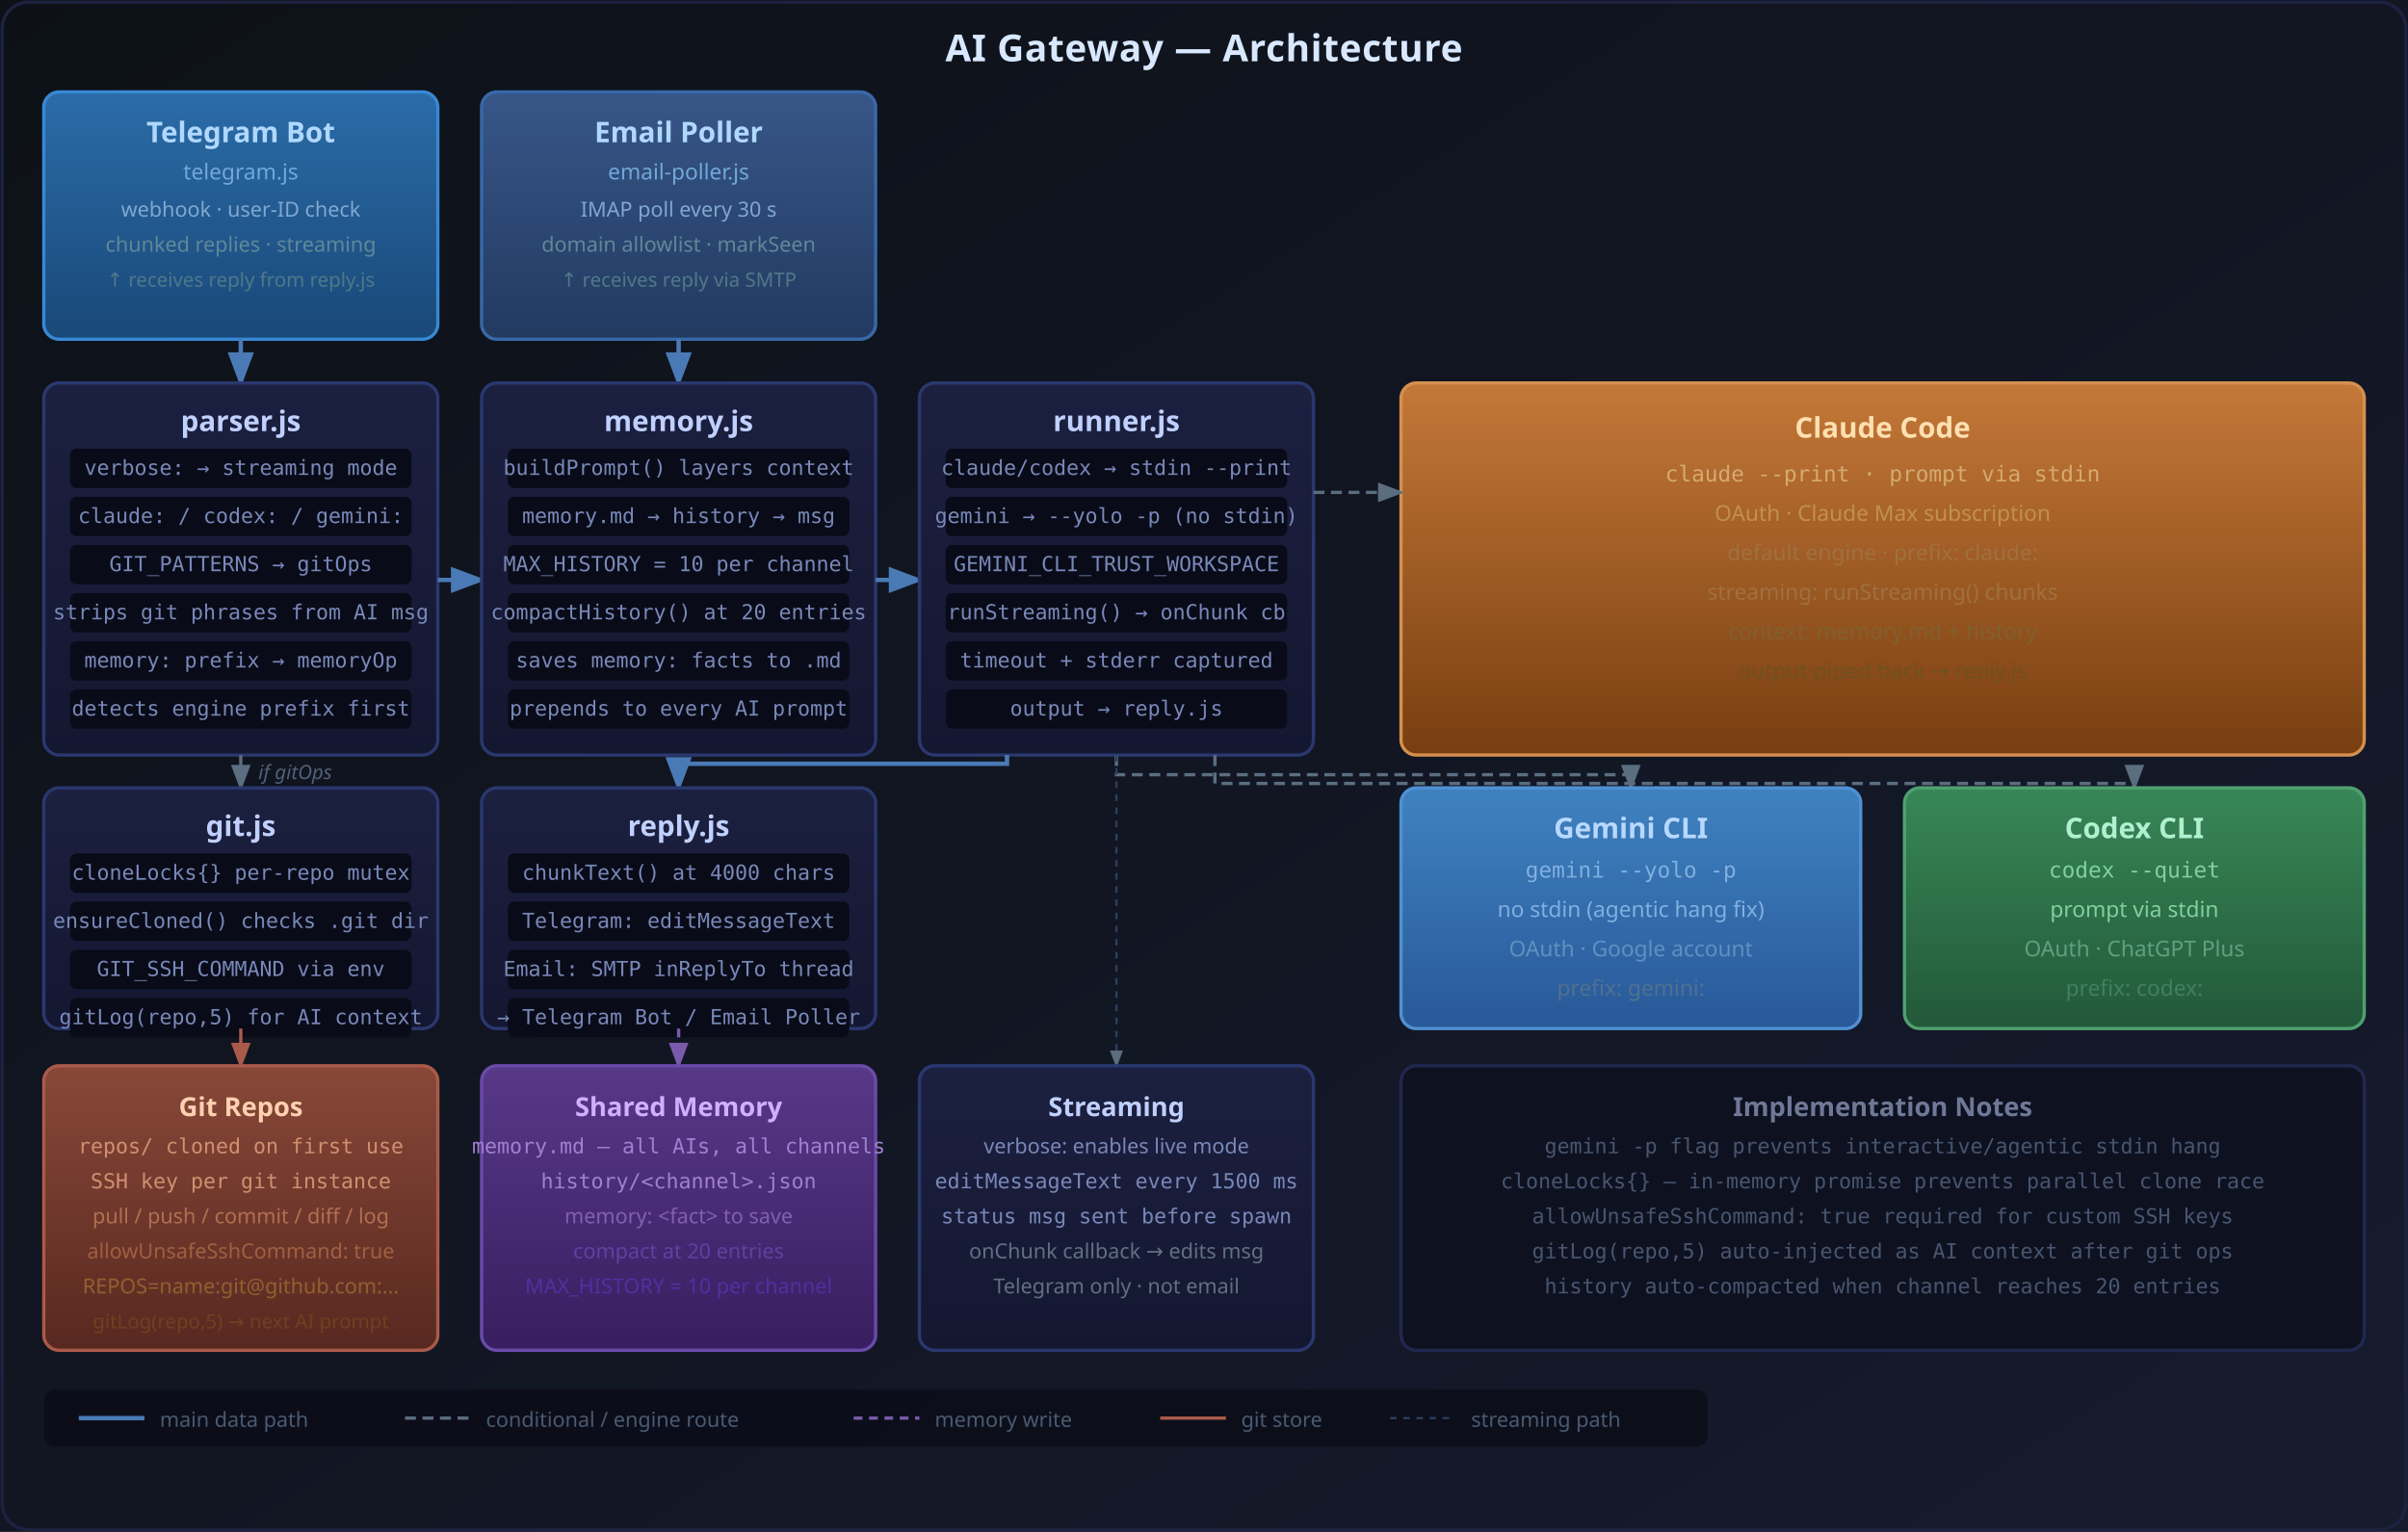
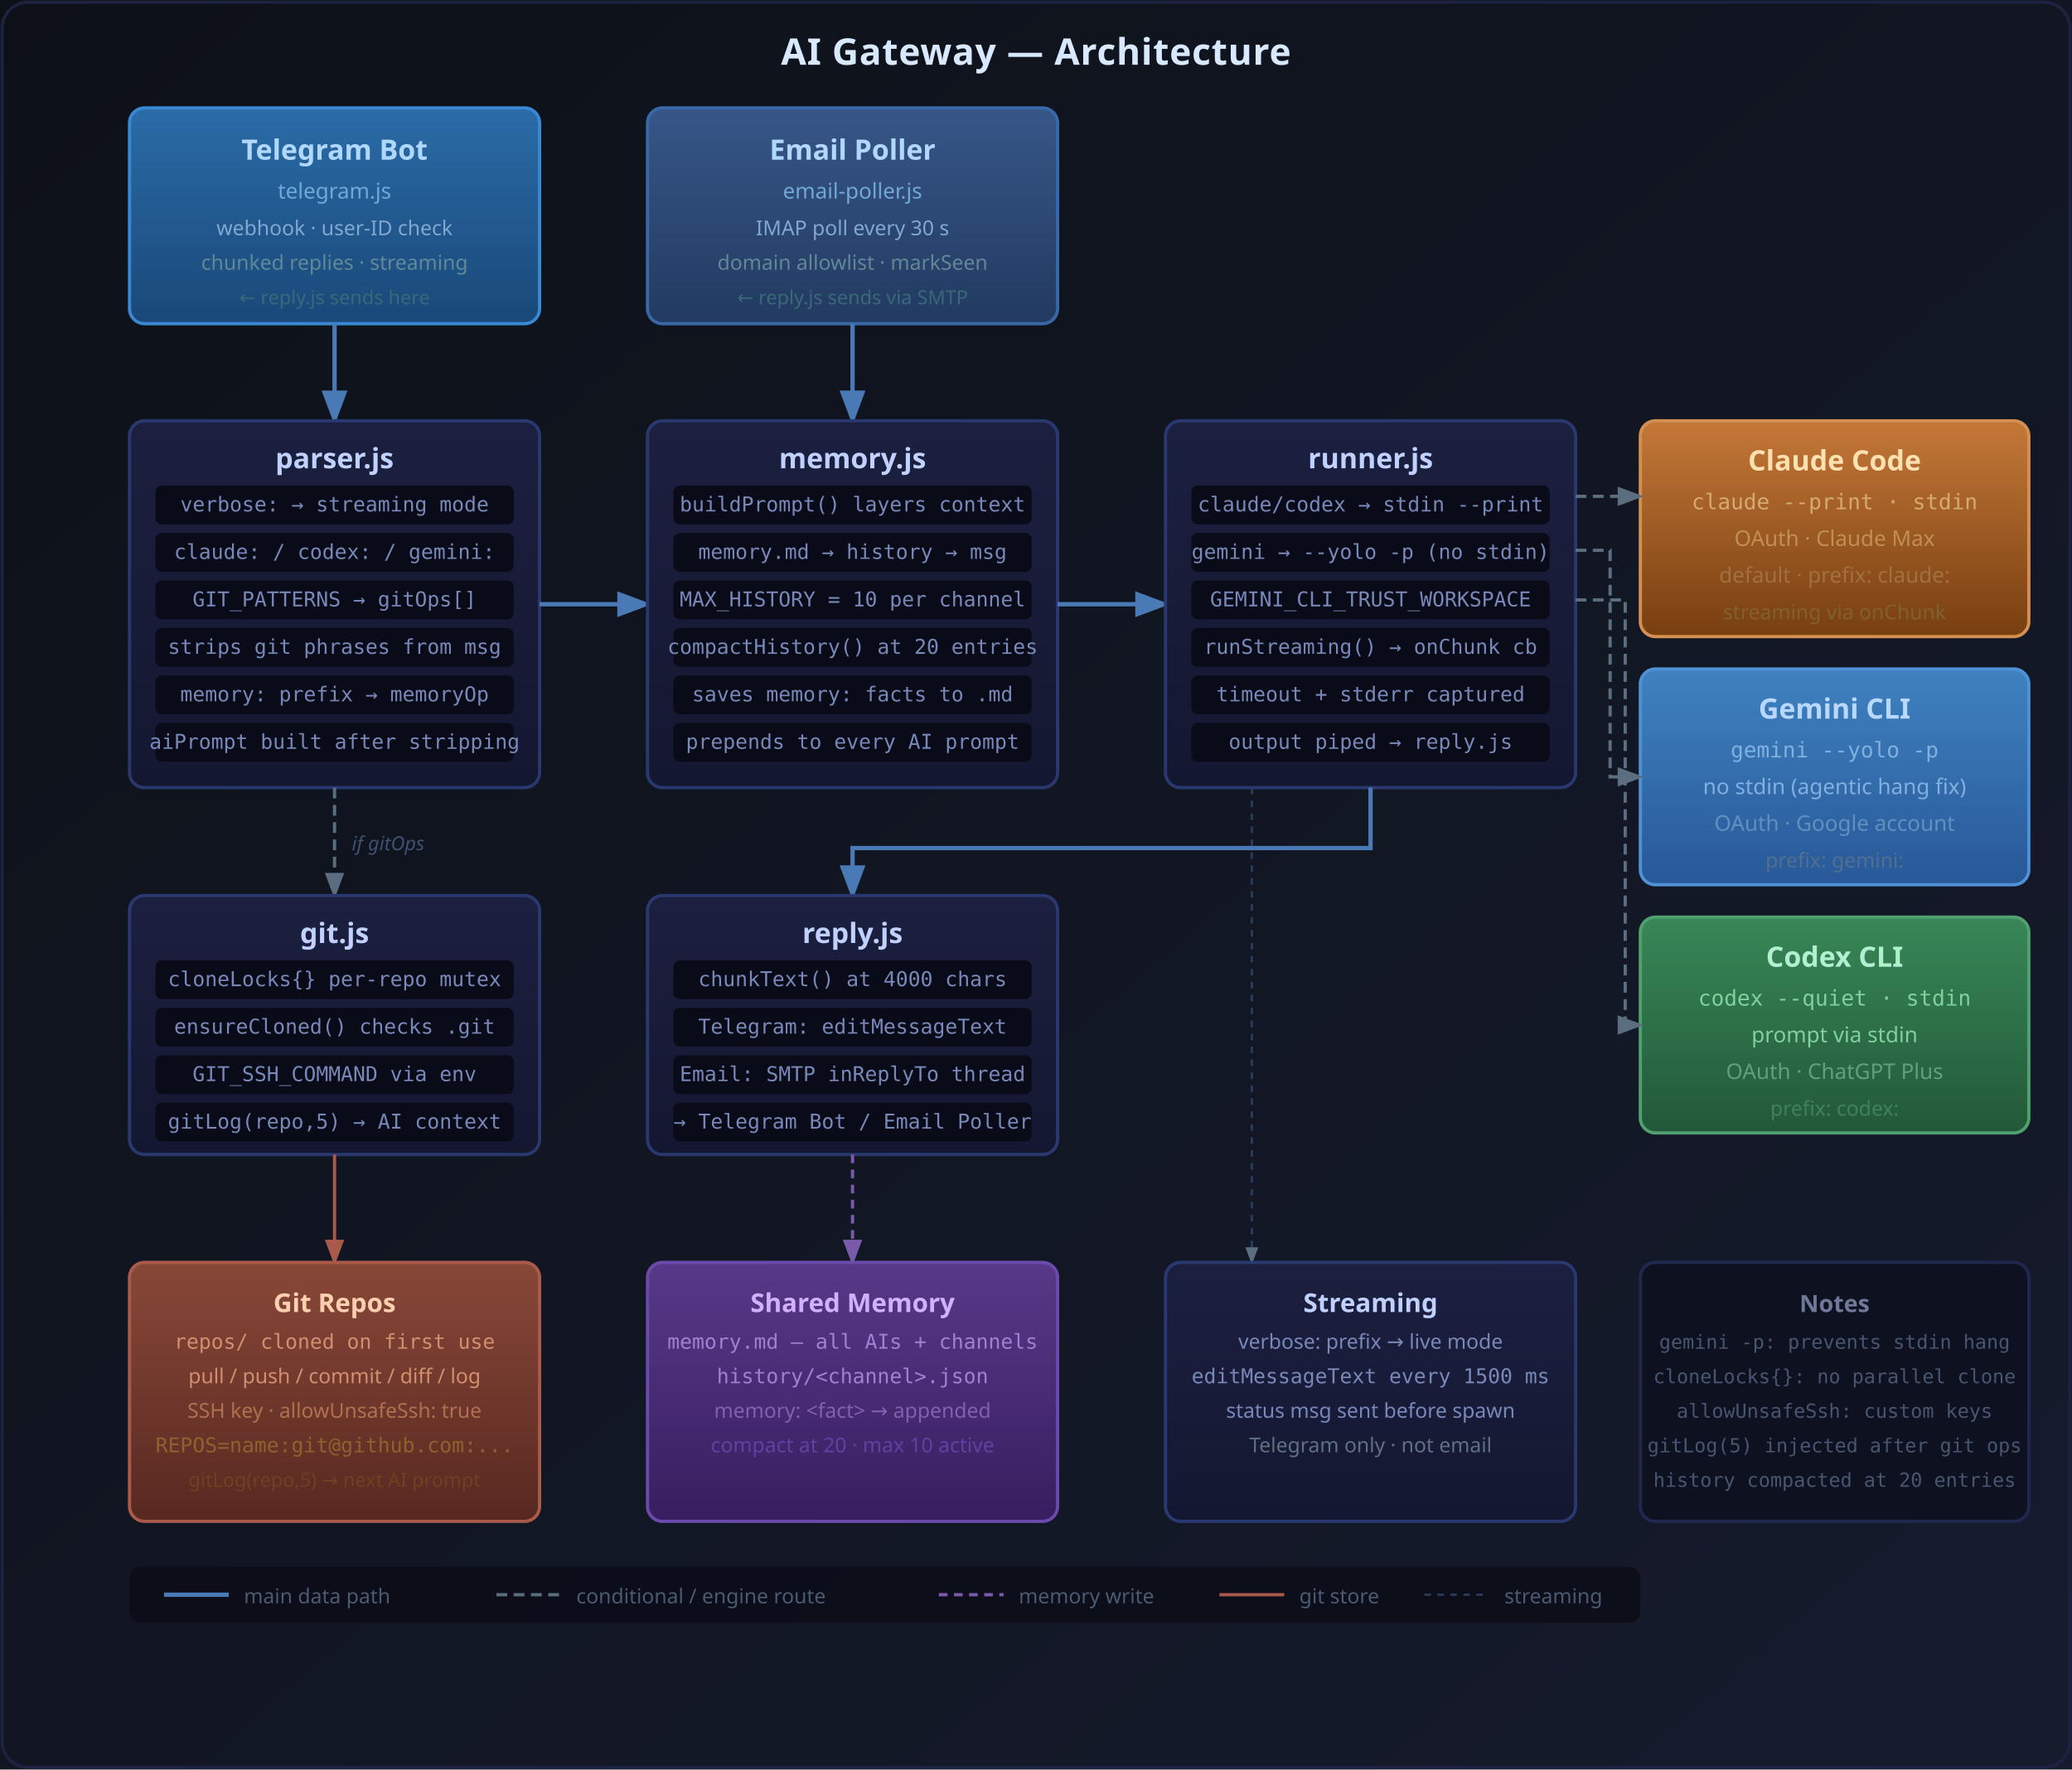
- <svg xmlns="http://www.w3.org/2000/svg" width="1100" height="700" viewBox="0 0 1100 700" font-family="'Segoe UI', system-ui, sans-serif">
+ <svg xmlns="http://www.w3.org/2000/svg" width="960" height="820" viewBox="0 0 960 820" font-family="'Segoe UI', system-ui, sans-serif">
  <defs>
    <linearGradient id="bgG" x1="0%" y1="0%" x2="100%" y2="100%">
      <stop offset="0%" stop-color="#0d1117" />
      <stop offset="100%" stop-color="#161b2e" />
    </linearGradient>
    <linearGradient id="teleG" x1="0%" y1="0%" x2="0%" y2="100%">
      <stop offset="0%" stop-color="#2b6ca8" />
      <stop offset="100%" stop-color="#194878" />
    </linearGradient>
    <linearGradient id="emailG" x1="0%" y1="0%" x2="0%" y2="100%">
      <stop offset="0%" stop-color="#375688" />
      <stop offset="100%" stop-color="#223a60" />
    </linearGradient>
    <linearGradient id="coreG" x1="0%" y1="0%" x2="0%" y2="100%">
      <stop offset="0%" stop-color="#1c2040" />
      <stop offset="100%" stop-color="#141730" />
    </linearGradient>
    <linearGradient id="claudeG" x1="0%" y1="0%" x2="0%" y2="100%">
      <stop offset="0%" stop-color="#c47838" />
      <stop offset="100%" stop-color="#783e10" />
    </linearGradient>
    <linearGradient id="geminiG" x1="0%" y1="0%" x2="0%" y2="100%">
      <stop offset="0%" stop-color="#3f82c0" />
      <stop offset="100%" stop-color="#285898" />
    </linearGradient>
    <linearGradient id="codexG" x1="0%" y1="0%" x2="0%" y2="100%">
      <stop offset="0%" stop-color="#388758" />
      <stop offset="100%" stop-color="#225838" />
    </linearGradient>
    <linearGradient id="memG" x1="0%" y1="0%" x2="0%" y2="100%">
      <stop offset="0%" stop-color="#583888" />
      <stop offset="100%" stop-color="#381e60" />
    </linearGradient>
    <linearGradient id="gitG" x1="0%" y1="0%" x2="0%" y2="100%">
      <stop offset="0%" stop-color="#884838" />
      <stop offset="100%" stop-color="#582820" />
    </linearGradient>
    <marker id="ab" markerWidth="8" markerHeight="6" refX="7" refY="3" orient="auto">
      <path d="M0,0 L0,6 L8,3 z" fill="#4a7ab5" />
    </marker>
    <marker id="ag" markerWidth="8" markerHeight="6" refX="7" refY="3" orient="auto">
      <path d="M0,0 L0,6 L8,3 z" fill="#5a6e80" />
    </marker>
    <marker id="apur" markerWidth="8" markerHeight="6" refX="7" refY="3" orient="auto">
      <path d="M0,0 L0,6 L8,3 z" fill="#7a5aaa" />
    </marker>
    <marker id="ared" markerWidth="8" markerHeight="6" refX="7" refY="3" orient="auto">
      <path d="M0,0 L0,6 L8,3 z" fill="#aa5a4a" />
    </marker>
  </defs>
-   <rect width="1100" height="700" fill="url(#bgG)" />
-   <rect x="1" y="1" width="1098" height="698" rx="12" fill="none" stroke="#1c2240" stroke-width="1.5" />
-   <text x="550" y="28" text-anchor="middle" font-size="17" font-weight="700" fill="#d8e8ff" letter-spacing="0.3">AI Gateway — Architecture</text>
-   <rect x="20" y="42" width="180" height="113" rx="7" fill="url(#teleG)" stroke="#3888d4" stroke-width="1.5" />
-   <text x="110" y="65" text-anchor="middle" font-size="13" font-weight="700" fill="#b0d8ff">Telegram Bot</text>
-   <text x="110" y="82" text-anchor="middle" font-size="10" fill="#70a8d8">telegram.js</text>
-   <text x="110" y="99" text-anchor="middle" font-size="9.5" fill="#80a8d0">webhook · user-ID check</text>
-   <text x="110" y="115" text-anchor="middle" font-size="9.5" fill="#608898">chunked replies · streaming</text>
-   <text x="110" y="131" text-anchor="middle" font-size="9" fill="#507888">↑ receives reply from reply.js</text>
-   <rect x="220" y="42" width="180" height="113" rx="7" fill="url(#emailG)" stroke="#3868a8" stroke-width="1.5" />
-   <text x="310" y="65" text-anchor="middle" font-size="13" font-weight="700" fill="#b0d8ff">Email Poller</text>
-   <text x="310" y="82" text-anchor="middle" font-size="10" fill="#70a8d8">email-poller.js</text>
-   <text x="310" y="99" text-anchor="middle" font-size="9.5" fill="#80a8d0">IMAP poll every 30 s</text>
-   <text x="310" y="115" text-anchor="middle" font-size="9.5" fill="#608898">domain allowlist · markSeen</text>
-   <text x="310" y="131" text-anchor="middle" font-size="9" fill="#507888">↑ receives reply via SMTP</text>
-   <line x1="110" y1="155" x2="110" y2="175" stroke="#4a7ab5" stroke-width="2" marker-end="url(#ab)" />
-   <line x1="310" y1="155" x2="310" y2="175" stroke="#4a7ab5" stroke-width="2" marker-end="url(#ab)" />
-   <rect x="20" y="175" width="180" height="170" rx="7" fill="url(#coreG)" stroke="#2a3870" stroke-width="1.5" />
-   <text x="110" y="197" text-anchor="middle" font-size="13" font-weight="700" fill="#c0d0ff">parser.js</text>
-   <rect x="32" y="205" width="156" height="18" rx="3" fill="#090b18" />
-   <text x="110" y="217" text-anchor="middle" font-size="9.5" fill="#7888b8" font-family="monospace">verbose: → streaming mode</text>
-   <rect x="32" y="227" width="156" height="18" rx="3" fill="#090b18" />
-   <text x="110" y="239" text-anchor="middle" font-size="9.5" fill="#7888b8" font-family="monospace">claude: / codex: / gemini:</text>
-   <rect x="32" y="249" width="156" height="18" rx="3" fill="#090b18" />
-   <text x="110" y="261" text-anchor="middle" font-size="9.5" fill="#7888b8" font-family="monospace">GIT_PATTERNS → gitOps</text>
-   <rect x="32" y="271" width="156" height="18" rx="3" fill="#090b18" />
-   <text x="110" y="283" text-anchor="middle" font-size="9.5" fill="#7888b8" font-family="monospace">strips git phrases from AI msg</text>
-   <rect x="32" y="293" width="156" height="18" rx="3" fill="#090b18" />
-   <text x="110" y="305" text-anchor="middle" font-size="9.5" fill="#7888b8" font-family="monospace">memory: prefix → memoryOp</text>
-   <rect x="32" y="315" width="156" height="18" rx="3" fill="#090b18" />
-   <text x="110" y="327" text-anchor="middle" font-size="9.5" fill="#7888b8" font-family="monospace">detects engine prefix first</text>
-   <line x1="200" y1="265" x2="220" y2="265" stroke="#4a7ab5" stroke-width="2" marker-end="url(#ab)" />
-   <rect x="220" y="175" width="180" height="170" rx="7" fill="url(#coreG)" stroke="#2a3870" stroke-width="1.5" />
-   <text x="310" y="197" text-anchor="middle" font-size="13" font-weight="700" fill="#c0d0ff">memory.js</text>
-   <rect x="232" y="205" width="156" height="18" rx="3" fill="#090b18" />
-   <text x="310" y="217" text-anchor="middle" font-size="9.5" fill="#7888b8" font-family="monospace">buildPrompt() layers context</text>
-   <rect x="232" y="227" width="156" height="18" rx="3" fill="#090b18" />
-   <text x="310" y="239" text-anchor="middle" font-size="9.5" fill="#7888b8" font-family="monospace">memory.md → history → msg</text>
-   <rect x="232" y="249" width="156" height="18" rx="3" fill="#090b18" />
-   <text x="310" y="261" text-anchor="middle" font-size="9.5" fill="#7888b8" font-family="monospace">MAX_HISTORY = 10 per channel</text>
-   <rect x="232" y="271" width="156" height="18" rx="3" fill="#090b18" />
-   <text x="310" y="283" text-anchor="middle" font-size="9.5" fill="#7888b8" font-family="monospace">compactHistory() at 20 entries</text>
-   <rect x="232" y="293" width="156" height="18" rx="3" fill="#090b18" />
-   <text x="310" y="305" text-anchor="middle" font-size="9.5" fill="#7888b8" font-family="monospace">saves memory: facts to .md</text>
-   <rect x="232" y="315" width="156" height="18" rx="3" fill="#090b18" />
-   <text x="310" y="327" text-anchor="middle" font-size="9.5" fill="#7888b8" font-family="monospace">prepends to every AI prompt</text>
-   <line x1="400" y1="265" x2="420" y2="265" stroke="#4a7ab5" stroke-width="2" marker-end="url(#ab)" />
-   <rect x="420" y="175" width="180" height="170" rx="7" fill="url(#coreG)" stroke="#2a3870" stroke-width="1.5" />
-   <text x="510" y="197" text-anchor="middle" font-size="13" font-weight="700" fill="#c0d0ff">runner.js</text>
-   <rect x="432" y="205" width="156" height="18" rx="3" fill="#090b18" />
-   <text x="510" y="217" text-anchor="middle" font-size="9.5" fill="#7888b8" font-family="monospace">claude/codex → stdin --print</text>
-   <rect x="432" y="227" width="156" height="18" rx="3" fill="#090b18" />
-   <text x="510" y="239" text-anchor="middle" font-size="9.5" fill="#7888b8" font-family="monospace">gemini → --yolo -p (no stdin)</text>
-   <rect x="432" y="249" width="156" height="18" rx="3" fill="#090b18" />
-   <text x="510" y="261" text-anchor="middle" font-size="9.5" fill="#7888b8" font-family="monospace">GEMINI_CLI_TRUST_WORKSPACE</text>
-   <rect x="432" y="271" width="156" height="18" rx="3" fill="#090b18" />
-   <text x="510" y="283" text-anchor="middle" font-size="9.5" fill="#7888b8" font-family="monospace">runStreaming() → onChunk cb</text>
-   <rect x="432" y="293" width="156" height="18" rx="3" fill="#090b18" />
-   <text x="510" y="305" text-anchor="middle" font-size="9.5" fill="#7888b8" font-family="monospace">timeout + stderr captured</text>
-   <rect x="432" y="315" width="156" height="18" rx="3" fill="#090b18" />
-   <text x="510" y="327" text-anchor="middle" font-size="9.5" fill="#7888b8" font-family="monospace">output → reply.js</text>
-   <rect x="640" y="175" width="440" height="170" rx="7" fill="url(#claudeG)" stroke="#d49050" stroke-width="1.5" />
-   <text x="860" y="200" text-anchor="middle" font-size="13" font-weight="700" fill="#ffe0b0">Claude Code</text>
-   <text x="860" y="220" text-anchor="middle" font-size="10" fill="#d4aa70" font-family="monospace">claude --print · prompt via stdin</text>
-   <text x="860" y="238" text-anchor="middle" font-size="10" fill="#c09050">OAuth · Claude Max subscription</text>
-   <text x="860" y="256" text-anchor="middle" font-size="10" fill="#a07040">default engine · prefix: claude:</text>
-   <text x="860" y="274" text-anchor="middle" font-size="10" fill="#a07040">streaming: runStreaming() chunks</text>
-   <text x="860" y="292" text-anchor="middle" font-size="10" fill="#806030">context: memory.md + history</text>
-   <text x="860" y="310" text-anchor="middle" font-size="10" fill="#705020">output piped back → reply.js</text>
-   <line x1="600" y1="225" x2="640" y2="225" stroke="#5a6e80" stroke-width="1.5" stroke-dasharray="5,3" marker-end="url(#ag)" />
-   <polyline points="460,345 460,349 310,349 310,360" fill="none" stroke="#4a7ab5" stroke-width="2" marker-end="url(#ab)" />
-   <polyline points="510,345 510,354 745,354 745,360" fill="none" stroke="#5a6e80" stroke-width="1.5" stroke-dasharray="5,3" marker-end="url(#ag)" />
-   <polyline points="555,345 555,358 975,358 975,360" fill="none" stroke="#5a6e80" stroke-width="1.5" stroke-dasharray="5,3" marker-end="url(#ag)" />
-   <line x1="110" y1="345" x2="110" y2="360" stroke="#5a6e80" stroke-width="1.5" stroke-dasharray="5,3" marker-end="url(#ag)" />
-   <text x="118" y="356" font-size="9" fill="#50607a" font-style="italic">if gitOps</text>
-   <rect x="20" y="360" width="180" height="110" rx="7" fill="url(#coreG)" stroke="#2a3870" stroke-width="1.5" />
-   <text x="110" y="382" text-anchor="middle" font-size="13" font-weight="700" fill="#c0d0ff">git.js</text>
-   <rect x="32" y="390" width="156" height="18" rx="3" fill="#090b18" />
-   <text x="110" y="402" text-anchor="middle" font-size="9.5" fill="#7888b8" font-family="monospace">cloneLocks{} per-repo mutex</text>
-   <rect x="32" y="412" width="156" height="18" rx="3" fill="#090b18" />
-   <text x="110" y="424" text-anchor="middle" font-size="9.5" fill="#7888b8" font-family="monospace">ensureCloned() checks .git dir</text>
-   <rect x="32" y="434" width="156" height="18" rx="3" fill="#090b18" />
-   <text x="110" y="446" text-anchor="middle" font-size="9.5" fill="#7888b8" font-family="monospace">GIT_SSH_COMMAND via env</text>
-   <rect x="32" y="456" width="156" height="18" rx="3" fill="#090b18" />
-   <text x="110" y="468" text-anchor="middle" font-size="9.5" fill="#7888b8" font-family="monospace">gitLog(repo,5) for AI context</text>
-   <rect x="220" y="360" width="180" height="110" rx="7" fill="url(#coreG)" stroke="#2a3870" stroke-width="1.5" />
-   <text x="310" y="382" text-anchor="middle" font-size="13" font-weight="700" fill="#c0d0ff">reply.js</text>
-   <rect x="232" y="390" width="156" height="18" rx="3" fill="#090b18" />
-   <text x="310" y="402" text-anchor="middle" font-size="9.5" fill="#7888b8" font-family="monospace">chunkText() at 4000 chars</text>
-   <rect x="232" y="412" width="156" height="18" rx="3" fill="#090b18" />
-   <text x="310" y="424" text-anchor="middle" font-size="9.5" fill="#7888b8" font-family="monospace">Telegram: editMessageText</text>
-   <rect x="232" y="434" width="156" height="18" rx="3" fill="#090b18" />
-   <text x="310" y="446" text-anchor="middle" font-size="9.5" fill="#7888b8" font-family="monospace">Email: SMTP inReplyTo thread</text>
-   <rect x="232" y="456" width="156" height="18" rx="3" fill="#090b18" />
-   <text x="310" y="468" text-anchor="middle" font-size="9.5" fill="#7888b8" font-family="monospace">→ Telegram Bot / Email Poller</text>
-   <line x1="510" y1="345" x2="510" y2="487" stroke="#2a4060" stroke-width="1" stroke-dasharray="3,3" marker-end="url(#ag)" />
-   <rect x="640" y="360" width="210" height="110" rx="7" fill="url(#geminiG)" stroke="#5090d4" stroke-width="1.5" />
-   <text x="745" y="383" text-anchor="middle" font-size="13" font-weight="700" fill="#b8d8ff">Gemini CLI</text>
-   <text x="745" y="401" text-anchor="middle" font-size="10" fill="#80b0e0" font-family="monospace">gemini --yolo -p</text>
-   <text x="745" y="419" text-anchor="middle" font-size="10" fill="#80b0e0">no stdin (agentic hang fix)</text>
-   <text x="745" y="437" text-anchor="middle" font-size="10" fill="#6090c0">OAuth · Google account</text>
-   <text x="745" y="455" text-anchor="middle" font-size="10" fill="#507090">prefix: gemini:</text>
-   <rect x="870" y="360" width="210" height="110" rx="7" fill="url(#codexG)" stroke="#50a070" stroke-width="1.5" />
-   <text x="975" y="383" text-anchor="middle" font-size="13" font-weight="700" fill="#b0f0d0">Codex CLI</text>
-   <text x="975" y="401" text-anchor="middle" font-size="10" fill="#80d0a0" font-family="monospace">codex --quiet</text>
-   <text x="975" y="419" text-anchor="middle" font-size="10" fill="#80d0a0">prompt via stdin</text>
-   <text x="975" y="437" text-anchor="middle" font-size="10" fill="#60a080">OAuth · ChatGPT Plus</text>
-   <text x="975" y="455" text-anchor="middle" font-size="10" fill="#408060">prefix: codex:</text>
-   <line x1="110" y1="470" x2="110" y2="487" stroke="#aa5a4a" stroke-width="1.5" marker-end="url(#ared)" />
-   <line x1="310" y1="470" x2="310" y2="487" stroke="#7a5aaa" stroke-width="1.5" stroke-dasharray="4,3" marker-end="url(#apur)" />
-   <rect x="20" y="487" width="180" height="130" rx="7" fill="url(#gitG)" stroke="#aa5a4a" stroke-width="1.5" />
-   <text x="110" y="510" text-anchor="middle" font-size="12" font-weight="700" fill="#ffd0b0">Git Repos</text>
-   <text x="110" y="527" text-anchor="middle" font-size="9.5" fill="#d09070" font-family="monospace">repos/ cloned on first use</text>
-   <text x="110" y="543" text-anchor="middle" font-size="9.5" fill="#d09070" font-family="monospace">SSH key per git instance</text>
-   <text x="110" y="559" text-anchor="middle" font-size="9.5" fill="#b07050">pull / push / commit / diff / log</text>
-   <text x="110" y="575" text-anchor="middle" font-size="9.5" fill="#a06040">allowUnsafeSshCommand: true</text>
-   <text x="110" y="591" text-anchor="middle" font-size="9.5" fill="#906030">REPOS=name:git@github.com:...</text>
-   <text x="110" y="607" text-anchor="middle" font-size="9" fill="#704020">gitLog(repo,5) → next AI prompt</text>
-   <rect x="220" y="487" width="180" height="130" rx="7" fill="url(#memG)" stroke="#6a4aaa" stroke-width="1.5" />
-   <text x="310" y="510" text-anchor="middle" font-size="12" font-weight="700" fill="#d0b0ff">Shared Memory</text>
-   <text x="310" y="527" text-anchor="middle" font-size="9.5" fill="#a080d0" font-family="monospace">memory.md — all AIs, all channels</text>
-   <text x="310" y="543" text-anchor="middle" font-size="9.5" fill="#a080d0" font-family="monospace">history/&lt;channel&gt;.json</text>
-   <text x="310" y="559" text-anchor="middle" font-size="9.5" fill="#8060b0">memory: &lt;fact&gt; to save</text>
-   <text x="310" y="575" text-anchor="middle" font-size="9.5" fill="#6040a0">compact at 20 entries</text>
-   <text x="310" y="591" text-anchor="middle" font-size="9.5" fill="#5030a0">MAX_HISTORY = 10 per channel</text>
-   <rect x="420" y="487" width="180" height="130" rx="7" fill="url(#coreG)" stroke="#2a3870" stroke-width="1.5" />
-   <text x="510" y="510" text-anchor="middle" font-size="12" font-weight="700" fill="#c0d0ff">Streaming</text>
-   <text x="510" y="527" text-anchor="middle" font-size="9.5" fill="#7888b8">verbose: enables live mode</text>
-   <text x="510" y="543" text-anchor="middle" font-size="9.5" fill="#7888b8" font-family="monospace">editMessageText every 1500 ms</text>
-   <text x="510" y="559" text-anchor="middle" font-size="9.5" fill="#7888b8" font-family="monospace">status msg sent before spawn</text>
-   <text x="510" y="575" text-anchor="middle" font-size="9.5" fill="#607080">onChunk callback → edits msg</text>
-   <text x="510" y="591" text-anchor="middle" font-size="9.5" fill="#607080">Telegram only · not email</text>
-   <rect x="640" y="487" width="440" height="130" rx="7" fill="#0e1220" stroke="#202850" stroke-width="1.5" />
-   <text x="860" y="510" text-anchor="middle" font-size="12" font-weight="700" fill="#707898">Implementation Notes</text>
-   <text x="860" y="527" text-anchor="middle" font-size="9.5" fill="#485570" font-family="monospace">gemini -p flag prevents interactive/agentic stdin hang</text>
-   <text x="860" y="543" text-anchor="middle" font-size="9.5" fill="#485570" font-family="monospace">cloneLocks{} — in-memory promise prevents parallel clone race</text>
-   <text x="860" y="559" text-anchor="middle" font-size="9.5" fill="#485570" font-family="monospace">allowUnsafeSshCommand: true required for custom SSH keys</text>
-   <text x="860" y="575" text-anchor="middle" font-size="9.5" fill="#485570" font-family="monospace">gitLog(repo,5) auto-injected as AI context after git ops</text>
-   <text x="860" y="591" text-anchor="middle" font-size="9.5" fill="#485570" font-family="monospace">history auto-compacted when channel reaches 20 entries</text>
-   <rect x="20" y="635" width="760" height="26" rx="5" fill="#0a0c18" opacity="0.85" />
-   <line x1="36" y1="648" x2="66" y2="648" stroke="#4a7ab5" stroke-width="2" />
-   <text x="73" y="652" font-size="9.5" fill="#4a5a70">main data path</text>
-   <line x1="185" y1="648" x2="215" y2="648" stroke="#5a6e80" stroke-width="1.5" stroke-dasharray="5,3" />
-   <text x="222" y="652" font-size="9.5" fill="#4a5a70">conditional / engine route</text>
-   <line x1="390" y1="648" x2="420" y2="648" stroke="#7a5aaa" stroke-width="1.5" stroke-dasharray="4,3" />
-   <text x="427" y="652" font-size="9.5" fill="#4a5a70">memory write</text>
-   <line x1="530" y1="648" x2="560" y2="648" stroke="#aa5a4a" stroke-width="1.5" />
-   <text x="567" y="652" font-size="9.5" fill="#4a5a70">git store</text>
-   <line x1="635" y1="648" x2="665" y2="648" stroke="#2a4060" stroke-width="1" stroke-dasharray="3,3" />
-   <text x="672" y="652" font-size="9.5" fill="#4a5a70">streaming path</text>
+   <rect width="960" height="820" fill="url(#bgG)" />
+   <rect x="1" y="1" width="958" height="818" rx="12" fill="none" stroke="#1c2240" stroke-width="1.5" />
+   <text x="480" y="30" text-anchor="middle" font-size="17" font-weight="700" fill="#d8e8ff" letter-spacing="0.3">AI Gateway — Architecture</text>
+   <rect x="60" y="50" width="190" height="100" rx="7" fill="url(#teleG)" stroke="#3888d4" stroke-width="1.5" />
+   <text x="155" y="74" text-anchor="middle" font-size="13" font-weight="700" fill="#b0d8ff">Telegram Bot</text>
+   <text x="155" y="92" text-anchor="middle" font-size="10" fill="#70a8d8">telegram.js</text>
+   <text x="155" y="109" text-anchor="middle" font-size="9.5" fill="#80a8d0">webhook · user-ID check</text>
+   <text x="155" y="125" text-anchor="middle" font-size="9.5" fill="#608898">chunked replies · streaming</text>
+   <text x="155" y="141" text-anchor="middle" font-size="9" fill="#3a6878">← reply.js sends here</text>
+   <rect x="300" y="50" width="190" height="100" rx="7" fill="url(#emailG)" stroke="#3868a8" stroke-width="1.5" />
+   <text x="395" y="74" text-anchor="middle" font-size="13" font-weight="700" fill="#b0d8ff">Email Poller</text>
+   <text x="395" y="92" text-anchor="middle" font-size="10" fill="#70a8d8">email-poller.js</text>
+   <text x="395" y="109" text-anchor="middle" font-size="9.5" fill="#80a8d0">IMAP poll every 30 s</text>
+   <text x="395" y="125" text-anchor="middle" font-size="9.5" fill="#608898">domain allowlist · markSeen</text>
+   <text x="395" y="141" text-anchor="middle" font-size="9" fill="#3a6878">← reply.js sends via SMTP</text>
+   <line x1="155" y1="150" x2="155" y2="195" stroke="#4a7ab5" stroke-width="2" marker-end="url(#ab)" />
+   <line x1="395" y1="150" x2="395" y2="195" stroke="#4a7ab5" stroke-width="2" marker-end="url(#ab)" />
+   <rect x="60" y="195" width="190" height="170" rx="7" fill="url(#coreG)" stroke="#2a3870" stroke-width="1.5" />
+   <text x="155" y="217" text-anchor="middle" font-size="13" font-weight="700" fill="#c0d0ff">parser.js</text>
+   <rect x="72" y="225" width="166" height="18" rx="3" fill="#090b18" />
+   <text x="155" y="237" text-anchor="middle" font-size="9.5" fill="#7888b8" font-family="monospace">verbose: → streaming mode</text>
+   <rect x="72" y="247" width="166" height="18" rx="3" fill="#090b18" />
+   <text x="155" y="259" text-anchor="middle" font-size="9.5" fill="#7888b8" font-family="monospace">claude: / codex: / gemini:</text>
+   <rect x="72" y="269" width="166" height="18" rx="3" fill="#090b18" />
+   <text x="155" y="281" text-anchor="middle" font-size="9.5" fill="#7888b8" font-family="monospace">GIT_PATTERNS → gitOps[]</text>
+   <rect x="72" y="291" width="166" height="18" rx="3" fill="#090b18" />
+   <text x="155" y="303" text-anchor="middle" font-size="9.5" fill="#7888b8" font-family="monospace">strips git phrases from msg</text>
+   <rect x="72" y="313" width="166" height="18" rx="3" fill="#090b18" />
+   <text x="155" y="325" text-anchor="middle" font-size="9.5" fill="#7888b8" font-family="monospace">memory: prefix → memoryOp</text>
+   <rect x="72" y="335" width="166" height="18" rx="3" fill="#090b18" />
+   <text x="155" y="347" text-anchor="middle" font-size="9.5" fill="#7888b8" font-family="monospace">aiPrompt built after stripping</text>
+   <line x1="250" y1="280" x2="300" y2="280" stroke="#4a7ab5" stroke-width="2" marker-end="url(#ab)" />
+   <rect x="300" y="195" width="190" height="170" rx="7" fill="url(#coreG)" stroke="#2a3870" stroke-width="1.5" />
+   <text x="395" y="217" text-anchor="middle" font-size="13" font-weight="700" fill="#c0d0ff">memory.js</text>
+   <rect x="312" y="225" width="166" height="18" rx="3" fill="#090b18" />
+   <text x="395" y="237" text-anchor="middle" font-size="9.5" fill="#7888b8" font-family="monospace">buildPrompt() layers context</text>
+   <rect x="312" y="247" width="166" height="18" rx="3" fill="#090b18" />
+   <text x="395" y="259" text-anchor="middle" font-size="9.5" fill="#7888b8" font-family="monospace">memory.md → history → msg</text>
+   <rect x="312" y="269" width="166" height="18" rx="3" fill="#090b18" />
+   <text x="395" y="281" text-anchor="middle" font-size="9.5" fill="#7888b8" font-family="monospace">MAX_HISTORY = 10 per channel</text>
+   <rect x="312" y="291" width="166" height="18" rx="3" fill="#090b18" />
+   <text x="395" y="303" text-anchor="middle" font-size="9.5" fill="#7888b8" font-family="monospace">compactHistory() at 20 entries</text>
+   <rect x="312" y="313" width="166" height="18" rx="3" fill="#090b18" />
+   <text x="395" y="325" text-anchor="middle" font-size="9.5" fill="#7888b8" font-family="monospace">saves memory: facts to .md</text>
+   <rect x="312" y="335" width="166" height="18" rx="3" fill="#090b18" />
+   <text x="395" y="347" text-anchor="middle" font-size="9.5" fill="#7888b8" font-family="monospace">prepends to every AI prompt</text>
+   <line x1="490" y1="280" x2="540" y2="280" stroke="#4a7ab5" stroke-width="2" marker-end="url(#ab)" />
+   <rect x="540" y="195" width="190" height="170" rx="7" fill="url(#coreG)" stroke="#2a3870" stroke-width="1.5" />
+   <text x="635" y="217" text-anchor="middle" font-size="13" font-weight="700" fill="#c0d0ff">runner.js</text>
+   <rect x="552" y="225" width="166" height="18" rx="3" fill="#090b18" />
+   <text x="635" y="237" text-anchor="middle" font-size="9.5" fill="#7888b8" font-family="monospace">claude/codex → stdin --print</text>
+   <rect x="552" y="247" width="166" height="18" rx="3" fill="#090b18" />
+   <text x="635" y="259" text-anchor="middle" font-size="9.5" fill="#7888b8" font-family="monospace">gemini → --yolo -p (no stdin)</text>
+   <rect x="552" y="269" width="166" height="18" rx="3" fill="#090b18" />
+   <text x="635" y="281" text-anchor="middle" font-size="9.5" fill="#7888b8" font-family="monospace">GEMINI_CLI_TRUST_WORKSPACE</text>
+   <rect x="552" y="291" width="166" height="18" rx="3" fill="#090b18" />
+   <text x="635" y="303" text-anchor="middle" font-size="9.5" fill="#7888b8" font-family="monospace">runStreaming() → onChunk cb</text>
+   <rect x="552" y="313" width="166" height="18" rx="3" fill="#090b18" />
+   <text x="635" y="325" text-anchor="middle" font-size="9.5" fill="#7888b8" font-family="monospace">timeout + stderr captured</text>
+   <rect x="552" y="335" width="166" height="18" rx="3" fill="#090b18" />
+   <text x="635" y="347" text-anchor="middle" font-size="9.5" fill="#7888b8" font-family="monospace">output piped → reply.js</text>
+   <rect x="760" y="195" width="180" height="100" rx="7" fill="url(#claudeG)" stroke="#d49050" stroke-width="1.5" />
+   <text x="850" y="218" text-anchor="middle" font-size="13" font-weight="700" fill="#ffe0b0">Claude Code</text>
+   <text x="850" y="236" text-anchor="middle" font-size="10" fill="#d4aa70" font-family="monospace">claude --print · stdin</text>
+   <text x="850" y="253" text-anchor="middle" font-size="10" fill="#c09050">OAuth · Claude Max</text>
+   <text x="850" y="270" text-anchor="middle" font-size="10" fill="#a07040">default · prefix: claude:</text>
+   <text x="850" y="287" text-anchor="middle" font-size="9.5" fill="#806030">streaming via onChunk</text>
+   <rect x="760" y="310" width="180" height="100" rx="7" fill="url(#geminiG)" stroke="#5090d4" stroke-width="1.5" />
+   <text x="850" y="333" text-anchor="middle" font-size="13" font-weight="700" fill="#b8d8ff">Gemini CLI</text>
+   <text x="850" y="351" text-anchor="middle" font-size="10" fill="#80b0e0" font-family="monospace">gemini --yolo -p</text>
+   <text x="850" y="368" text-anchor="middle" font-size="10" fill="#80b0e0">no stdin (agentic hang fix)</text>
+   <text x="850" y="385" text-anchor="middle" font-size="10" fill="#6090c0">OAuth · Google account</text>
+   <text x="850" y="402" text-anchor="middle" font-size="9.5" fill="#507090">prefix: gemini:</text>
+   <rect x="760" y="425" width="180" height="100" rx="7" fill="url(#codexG)" stroke="#50a070" stroke-width="1.5" />
+   <text x="850" y="448" text-anchor="middle" font-size="13" font-weight="700" fill="#b0f0d0">Codex CLI</text>
+   <text x="850" y="466" text-anchor="middle" font-size="10" fill="#80d0a0" font-family="monospace">codex --quiet · stdin</text>
+   <text x="850" y="483" text-anchor="middle" font-size="10" fill="#80d0a0">prompt via stdin</text>
+   <text x="850" y="500" text-anchor="middle" font-size="10" fill="#60a080">OAuth · ChatGPT Plus</text>
+   <text x="850" y="517" text-anchor="middle" font-size="9.5" fill="#408060">prefix: codex:</text>
+   <line x1="730" y1="230" x2="760" y2="230" stroke="#5a6e80" stroke-width="1.5" stroke-dasharray="5,3" marker-end="url(#ag)" />
+   <polyline points="730,255 746,255 746,360 760,360" fill="none" stroke="#5a6e80" stroke-width="1.5" stroke-dasharray="5,3" marker-end="url(#ag)" />
+   <polyline points="730,278 753,278 753,475 760,475" fill="none" stroke="#5a6e80" stroke-width="1.5" stroke-dasharray="5,3" marker-end="url(#ag)" />
+   <line x1="155" y1="365" x2="155" y2="415" stroke="#5a6e80" stroke-width="1.5" stroke-dasharray="5,3" marker-end="url(#ag)" />
+   <text x="163" y="394" font-size="9" fill="#405070" font-style="italic">if gitOps</text>
+   <polyline points="635,365 635,393 395,393 395,415" fill="none" stroke="#4a7ab5" stroke-width="2" marker-end="url(#ab)" />
+   <line x1="580" y1="365" x2="580" y2="585" stroke="#2a4060" stroke-width="1" stroke-dasharray="3,3" marker-end="url(#ag)" />
+   <rect x="60" y="415" width="190" height="120" rx="7" fill="url(#coreG)" stroke="#2a3870" stroke-width="1.5" />
+   <text x="155" y="437" text-anchor="middle" font-size="13" font-weight="700" fill="#c0d0ff">git.js</text>
+   <rect x="72" y="445" width="166" height="18" rx="3" fill="#090b18" />
+   <text x="155" y="457" text-anchor="middle" font-size="9.5" fill="#7888b8" font-family="monospace">cloneLocks{} per-repo mutex</text>
+   <rect x="72" y="467" width="166" height="18" rx="3" fill="#090b18" />
+   <text x="155" y="479" text-anchor="middle" font-size="9.5" fill="#7888b8" font-family="monospace">ensureCloned() checks .git</text>
+   <rect x="72" y="489" width="166" height="18" rx="3" fill="#090b18" />
+   <text x="155" y="501" text-anchor="middle" font-size="9.5" fill="#7888b8" font-family="monospace">GIT_SSH_COMMAND via env</text>
+   <rect x="72" y="511" width="166" height="18" rx="3" fill="#090b18" />
+   <text x="155" y="523" text-anchor="middle" font-size="9.5" fill="#7888b8" font-family="monospace">gitLog(repo,5) → AI context</text>
+   <rect x="300" y="415" width="190" height="120" rx="7" fill="url(#coreG)" stroke="#2a3870" stroke-width="1.5" />
+   <text x="395" y="437" text-anchor="middle" font-size="13" font-weight="700" fill="#c0d0ff">reply.js</text>
+   <rect x="312" y="445" width="166" height="18" rx="3" fill="#090b18" />
+   <text x="395" y="457" text-anchor="middle" font-size="9.5" fill="#7888b8" font-family="monospace">chunkText() at 4000 chars</text>
+   <rect x="312" y="467" width="166" height="18" rx="3" fill="#090b18" />
+   <text x="395" y="479" text-anchor="middle" font-size="9.5" fill="#7888b8" font-family="monospace">Telegram: editMessageText</text>
+   <rect x="312" y="489" width="166" height="18" rx="3" fill="#090b18" />
+   <text x="395" y="501" text-anchor="middle" font-size="9.5" fill="#7888b8" font-family="monospace">Email: SMTP inReplyTo thread</text>
+   <rect x="312" y="511" width="166" height="18" rx="3" fill="#090b18" />
+   <text x="395" y="523" text-anchor="middle" font-size="9.5" fill="#7888b8" font-family="monospace">→ Telegram Bot / Email Poller</text>
+   <line x1="155" y1="535" x2="155" y2="585" stroke="#aa5a4a" stroke-width="1.5" marker-end="url(#ared)" />
+   <line x1="395" y1="535" x2="395" y2="585" stroke="#7a5aaa" stroke-width="1.5" stroke-dasharray="4,3" marker-end="url(#apur)" />
+   <rect x="60" y="585" width="190" height="120" rx="7" fill="url(#gitG)" stroke="#aa5a4a" stroke-width="1.5" />
+   <text x="155" y="608" text-anchor="middle" font-size="12" font-weight="700" fill="#ffd0b0">Git Repos</text>
+   <text x="155" y="625" text-anchor="middle" font-size="9.5" fill="#d09070" font-family="monospace">repos/ cloned on first use</text>
+   <text x="155" y="641" text-anchor="middle" font-size="9.5" fill="#d09070">pull / push / commit / diff / log</text>
+   <text x="155" y="657" text-anchor="middle" font-size="9.5" fill="#b07050">SSH key · allowUnsafeSsh: true</text>
+   <text x="155" y="673" text-anchor="middle" font-size="9.5" fill="#906030" font-family="monospace">REPOS=name:git@github.com:...</text>
+   <text x="155" y="689" text-anchor="middle" font-size="9" fill="#704020">gitLog(repo,5) → next AI prompt</text>
+   <rect x="300" y="585" width="190" height="120" rx="7" fill="url(#memG)" stroke="#6a4aaa" stroke-width="1.5" />
+   <text x="395" y="608" text-anchor="middle" font-size="12" font-weight="700" fill="#d0b0ff">Shared Memory</text>
+   <text x="395" y="625" text-anchor="middle" font-size="9.5" fill="#a080d0" font-family="monospace">memory.md — all AIs + channels</text>
+   <text x="395" y="641" text-anchor="middle" font-size="9.5" fill="#a080d0" font-family="monospace">history/&lt;channel&gt;.json</text>
+   <text x="395" y="657" text-anchor="middle" font-size="9.5" fill="#8060b0">memory: &lt;fact&gt; → appended</text>
+   <text x="395" y="673" text-anchor="middle" font-size="9.5" fill="#6040a0">compact at 20 · max 10 active</text>
+   <rect x="540" y="585" width="190" height="120" rx="7" fill="url(#coreG)" stroke="#2a3870" stroke-width="1.5" />
+   <text x="635" y="608" text-anchor="middle" font-size="12" font-weight="700" fill="#c0d0ff">Streaming</text>
+   <text x="635" y="625" text-anchor="middle" font-size="9.5" fill="#7888b8">verbose: prefix → live mode</text>
+   <text x="635" y="641" text-anchor="middle" font-size="9.5" fill="#7888b8" font-family="monospace">editMessageText every 1500 ms</text>
+   <text x="635" y="657" text-anchor="middle" font-size="9.5" fill="#7888b8">status msg sent before spawn</text>
+   <text x="635" y="673" text-anchor="middle" font-size="9.5" fill="#607080">Telegram only · not email</text>
+   <rect x="760" y="585" width="180" height="120" rx="7" fill="#0e1220" stroke="#202850" stroke-width="1.5" />
+   <text x="850" y="608" text-anchor="middle" font-size="11" font-weight="700" fill="#707898">Notes</text>
+   <text x="850" y="625" text-anchor="middle" font-size="9" fill="#485570" font-family="monospace">gemini -p: prevents stdin hang</text>
+   <text x="850" y="641" text-anchor="middle" font-size="9" fill="#485570" font-family="monospace">cloneLocks{}: no parallel clone</text>
+   <text x="850" y="657" text-anchor="middle" font-size="9" fill="#485570" font-family="monospace">allowUnsafeSsh: custom keys</text>
+   <text x="850" y="673" text-anchor="middle" font-size="9" fill="#485570" font-family="monospace">gitLog(5) injected after git ops</text>
+   <text x="850" y="689" text-anchor="middle" font-size="9" fill="#485570" font-family="monospace">history compacted at 20 entries</text>
+   <rect x="60" y="726" width="700" height="26" rx="5" fill="#0a0c18" opacity="0.85" />
+   <line x1="76" y1="739" x2="106" y2="739" stroke="#4a7ab5" stroke-width="2" />
+   <text x="113" y="743" font-size="9.5" fill="#4a5a70">main data path</text>
+   <line x1="230" y1="739" x2="260" y2="739" stroke="#5a6e80" stroke-width="1.5" stroke-dasharray="5,3" />
+   <text x="267" y="743" font-size="9.5" fill="#4a5a70">conditional / engine route</text>
+   <line x1="435" y1="739" x2="465" y2="739" stroke="#7a5aaa" stroke-width="1.5" stroke-dasharray="4,3" />
+   <text x="472" y="743" font-size="9.5" fill="#4a5a70">memory write</text>
+   <line x1="565" y1="739" x2="595" y2="739" stroke="#aa5a4a" stroke-width="1.5" />
+   <text x="602" y="743" font-size="9.5" fill="#4a5a70">git store</text>
+   <line x1="660" y1="739" x2="690" y2="739" stroke="#2a4060" stroke-width="1" stroke-dasharray="3,3" />
+   <text x="697" y="743" font-size="9.5" fill="#4a5a70">streaming</text>
</svg>
